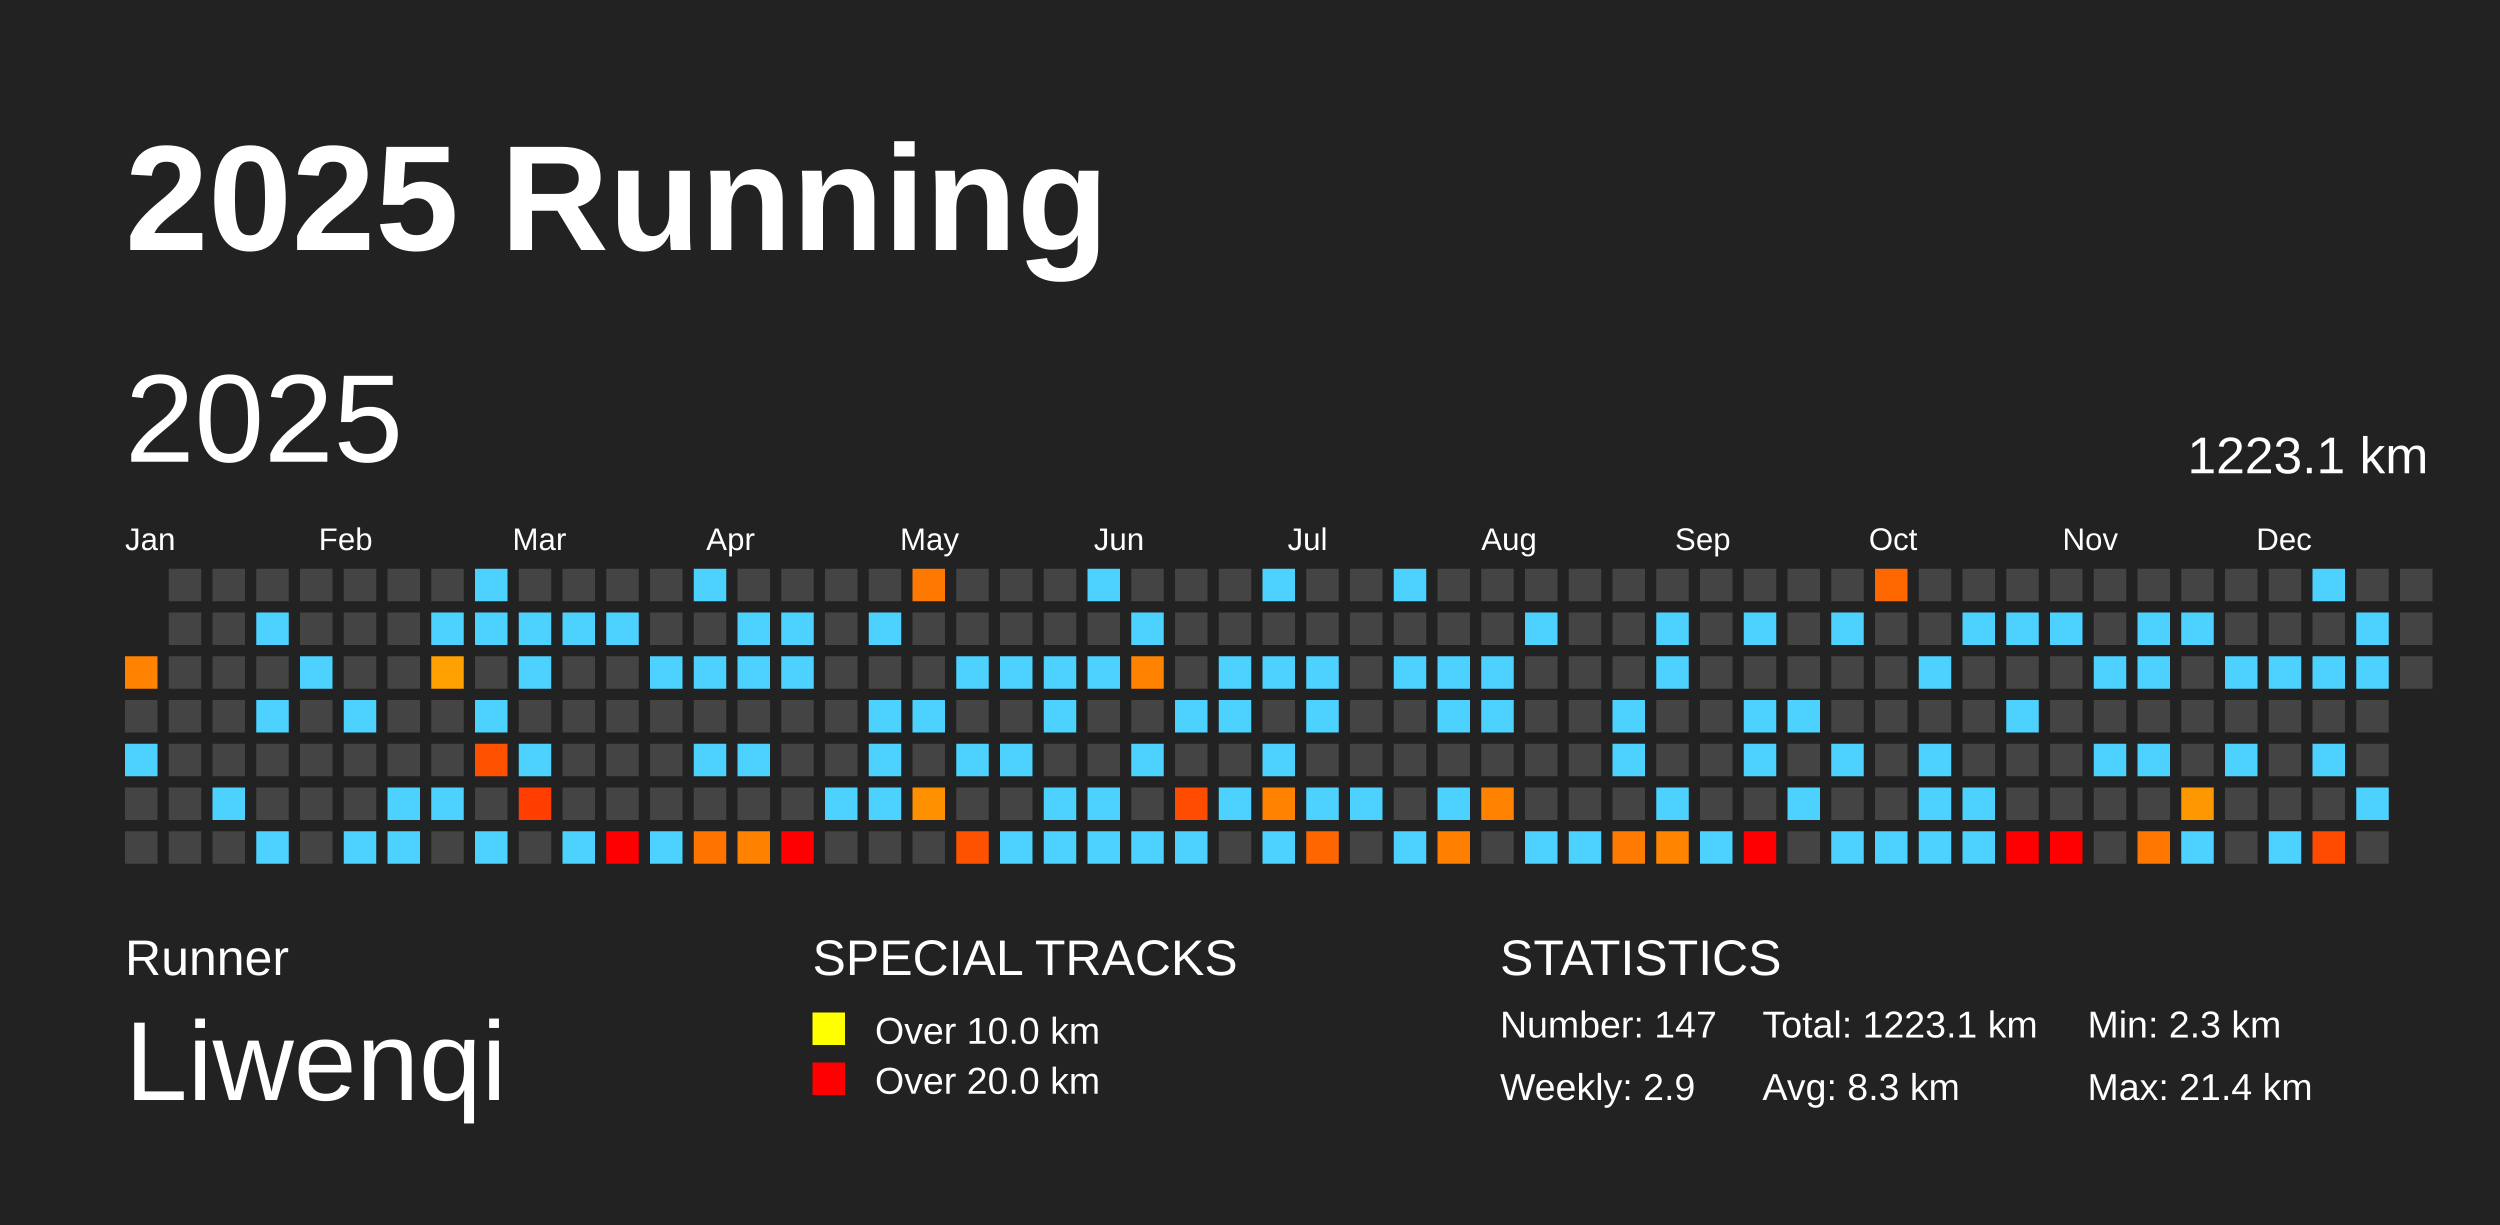
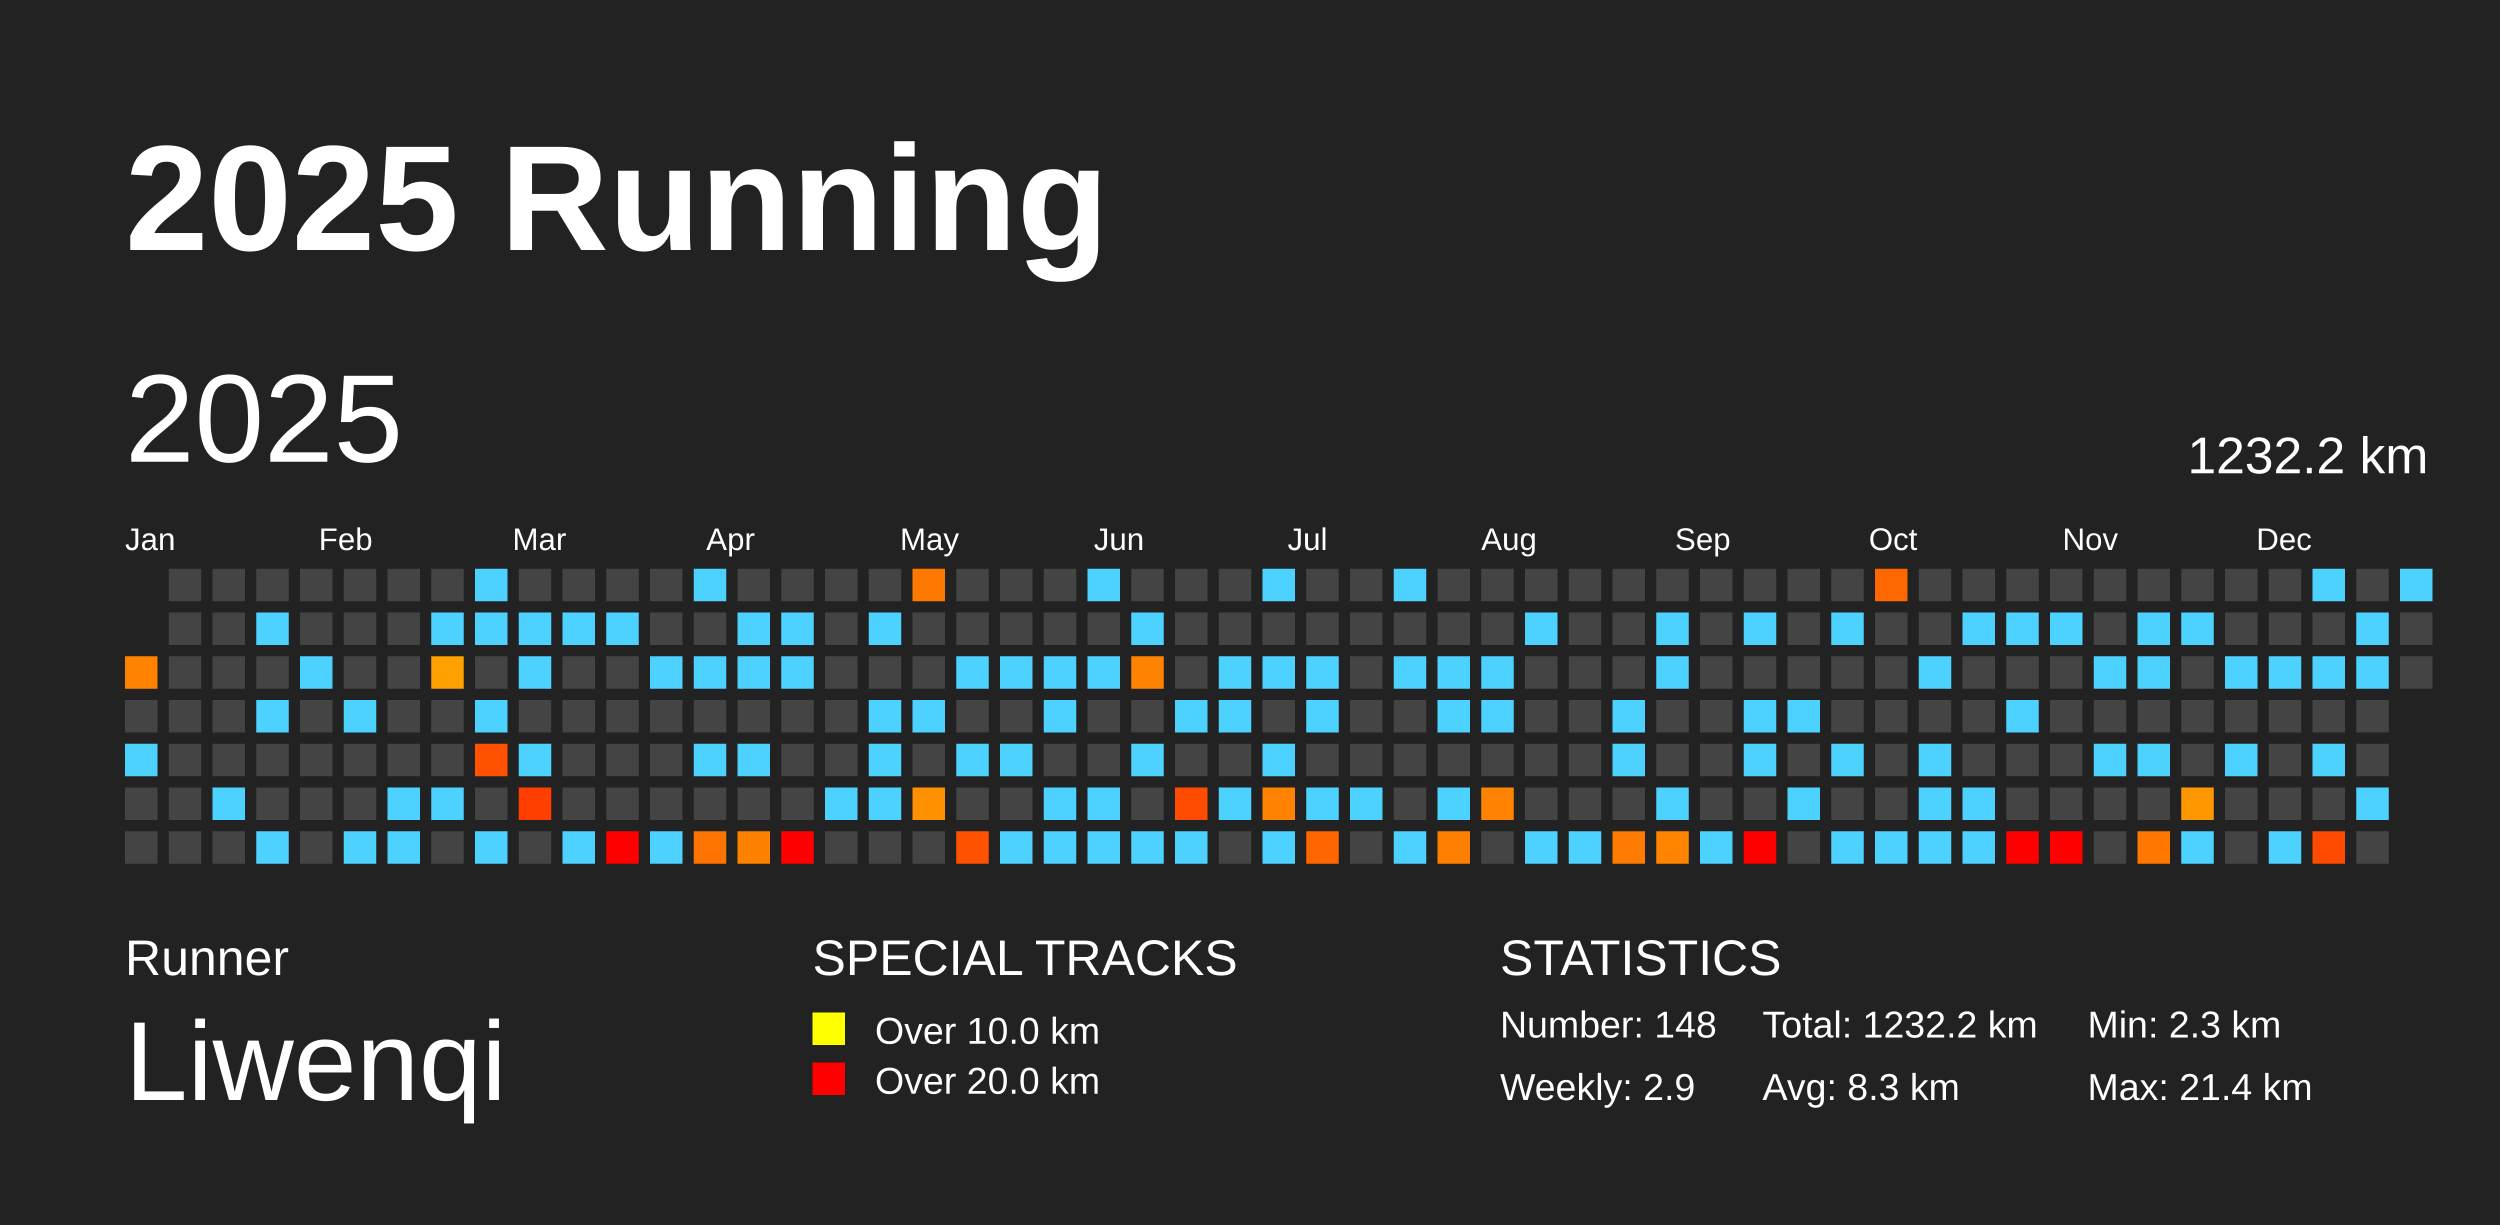
<svg xmlns="http://www.w3.org/2000/svg" baseProfile="full" height="98mm" version="1.1" viewBox="0,0,200,98" width="200mm">
  <defs />
  <rect fill="#222222" height="98" width="200" x="0" y="0" />
  <text fill="#FFFFFF" style="font-size:12px; font-family:Arial; font-weight:bold;" x="10" y="20">2025 Running</text>
  <text fill="#FFFFFF" style="font-size:4px; font-family:Arial" x="10" y="78">Runner</text>
  <text fill="#FFFFFF" style="font-size:9px; font-family:Arial" x="10" y="88">Liwenqi</text>
  <text fill="#FFFFFF" style="font-size:4px; font-family:Arial" x="65" y="78">SPECIAL TRACKS</text>
  <rect fill="yellow" height="2.6" width="2.6" x="65" y="81" />
  <text fill="#FFFFFF" style="font-size:3px; font-family:Arial" x="70" y="83.5">Over 10.0 km</text>
  <rect fill="red" height="2.6" width="2.6" x="65" y="85" />
  <text fill="#FFFFFF" style="font-size:3px; font-family:Arial" x="70" y="87.5">Over 20.0 km</text>
  <text fill="#FFFFFF" style="font-size:4px; font-family:Arial" x="120" y="78">STATISTICS</text>
-   <text fill="#FFFFFF" style="font-size:3px; font-family:Arial" x="120" y="83">Number: 147</text>
+   <text fill="#FFFFFF" style="font-size:3px; font-family:Arial" x="120" y="83">Number: 148</text>
  <text fill="#FFFFFF" style="font-size:3px; font-family:Arial" x="120" y="88">Weekly: 2.9</text>
-   <text fill="#FFFFFF" style="font-size:3px; font-family:Arial" x="141" y="83">Total: 1223.1 km</text>
+   <text fill="#FFFFFF" style="font-size:3px; font-family:Arial" x="141" y="83">Total: 1232.2 km</text>
  <text fill="#FFFFFF" style="font-size:3px; font-family:Arial" x="141" y="88">Avg: 8.3 km</text>
  <text fill="#FFFFFF" style="font-size:3px; font-family:Arial" x="167" y="83">Min: 2.3 km</text>
  <text fill="#FFFFFF" style="font-size:3px; font-family:Arial" x="167" y="88">Max: 21.4 km</text>
  <text dominant-baseline="hanging" fill="#FFFFFF" style="font-size:10.0px; font-family:Arial;" x="10" y="30">2025</text>
-   <text dominant-baseline="hanging" fill="#FFFFFF" style="font-size:4.125px; font-family:Arial;" x="175" y="35">1223.1 km</text>
+   <text dominant-baseline="hanging" fill="#FFFFFF" style="font-size:4.125px; font-family:Arial;" x="175" y="35">1232.2 km</text>
  <text fill="#FFFFFF" style="font-size:2.5px; font-family:Arial" x="10.0" y="44">Jan</text>
  <text fill="#FFFFFF" style="font-size:2.5px; font-family:Arial" x="25.5" y="44">Feb</text>
  <text fill="#FFFFFF" style="font-size:2.5px; font-family:Arial" x="41.0" y="44">Mar</text>
  <text fill="#FFFFFF" style="font-size:2.5px; font-family:Arial" x="56.5" y="44">Apr</text>
  <text fill="#FFFFFF" style="font-size:2.5px; font-family:Arial" x="72.0" y="44">May</text>
  <text fill="#FFFFFF" style="font-size:2.5px; font-family:Arial" x="87.5" y="44">Jun</text>
  <text fill="#FFFFFF" style="font-size:2.5px; font-family:Arial" x="103.0" y="44">Jul</text>
  <text fill="#FFFFFF" style="font-size:2.5px; font-family:Arial" x="118.5" y="44">Aug</text>
  <text fill="#FFFFFF" style="font-size:2.5px; font-family:Arial" x="134.0" y="44">Sep</text>
  <text fill="#FFFFFF" style="font-size:2.5px; font-family:Arial" x="149.5" y="44">Oct</text>
  <text fill="#FFFFFF" style="font-size:2.5px; font-family:Arial" x="165.0" y="44">Nov</text>
  <text fill="#FFFFFF" style="font-size:2.5px; font-family:Arial" x="180.5" y="44">Dec</text>
  <rect fill="#ff8300" height="2.6" width="2.6" x="10.0" y="52.5" />
  <rect fill="#444444" height="2.6" width="2.6" x="10.0" y="56.0" />
  <rect fill="#4dd2ff" height="2.6" width="2.6" x="10.0" y="59.5" />
  <rect fill="#444444" height="2.6" width="2.6" x="10.0" y="63.0" />
  <rect fill="#444444" height="2.6" width="2.6" x="10.0" y="66.5" />
  <rect fill="#444444" height="2.6" width="2.6" x="13.5" y="45.5" />
  <rect fill="#444444" height="2.6" width="2.6" x="13.5" y="49.0" />
  <rect fill="#444444" height="2.6" width="2.6" x="13.5" y="52.5" />
  <rect fill="#444444" height="2.6" width="2.6" x="13.5" y="56.0" />
  <rect fill="#444444" height="2.6" width="2.6" x="13.5" y="59.5" />
  <rect fill="#444444" height="2.6" width="2.6" x="13.5" y="63.0" />
  <rect fill="#444444" height="2.6" width="2.6" x="13.5" y="66.5" />
  <rect fill="#444444" height="2.6" width="2.6" x="17.0" y="45.5" />
  <rect fill="#444444" height="2.6" width="2.6" x="17.0" y="49.0" />
  <rect fill="#444444" height="2.6" width="2.6" x="17.0" y="52.5" />
  <rect fill="#444444" height="2.6" width="2.6" x="17.0" y="56.0" />
  <rect fill="#444444" height="2.6" width="2.6" x="17.0" y="59.5" />
  <rect fill="#4dd2ff" height="2.6" width="2.6" x="17.0" y="63.0" />
  <rect fill="#444444" height="2.6" width="2.6" x="17.0" y="66.5" />
  <rect fill="#444444" height="2.6" width="2.6" x="20.5" y="45.5" />
  <rect fill="#4dd2ff" height="2.6" width="2.6" x="20.5" y="49.0" />
  <rect fill="#444444" height="2.6" width="2.6" x="20.5" y="52.5" />
  <rect fill="#4dd2ff" height="2.6" width="2.6" x="20.5" y="56.0" />
  <rect fill="#444444" height="2.6" width="2.6" x="20.5" y="59.5" />
  <rect fill="#444444" height="2.6" width="2.6" x="20.5" y="63.0" />
  <rect fill="#4dd2ff" height="2.6" width="2.6" x="20.5" y="66.5" />
  <rect fill="#444444" height="2.6" width="2.6" x="24.0" y="45.5" />
  <rect fill="#444444" height="2.6" width="2.6" x="24.0" y="49.0" />
  <rect fill="#4dd2ff" height="2.6" width="2.6" x="24.0" y="52.5" />
  <rect fill="#444444" height="2.6" width="2.6" x="24.0" y="56.0" />
  <rect fill="#444444" height="2.6" width="2.6" x="24.0" y="59.5" />
  <rect fill="#444444" height="2.6" width="2.6" x="24.0" y="63.0" />
  <rect fill="#444444" height="2.6" width="2.6" x="24.0" y="66.5" />
  <rect fill="#444444" height="2.6" width="2.6" x="27.5" y="45.5" />
  <rect fill="#444444" height="2.6" width="2.6" x="27.5" y="49.0" />
  <rect fill="#444444" height="2.6" width="2.6" x="27.5" y="52.5" />
  <rect fill="#4dd2ff" height="2.6" width="2.6" x="27.5" y="56.0" />
  <rect fill="#444444" height="2.6" width="2.6" x="27.5" y="59.5" />
  <rect fill="#444444" height="2.6" width="2.6" x="27.5" y="63.0" />
  <rect fill="#4dd2ff" height="2.6" width="2.6" x="27.5" y="66.5" />
  <rect fill="#444444" height="2.6" width="2.6" x="31.0" y="45.5" />
  <rect fill="#444444" height="2.6" width="2.6" x="31.0" y="49.0" />
  <rect fill="#444444" height="2.6" width="2.6" x="31.0" y="52.5" />
  <rect fill="#444444" height="2.6" width="2.6" x="31.0" y="56.0" />
  <rect fill="#444444" height="2.6" width="2.6" x="31.0" y="59.5" />
  <rect fill="#4dd2ff" height="2.6" width="2.6" x="31.0" y="63.0" />
  <rect fill="#4dd2ff" height="2.6" width="2.6" x="31.0" y="66.5" />
  <rect fill="#444444" height="2.6" width="2.6" x="34.5" y="45.5" />
  <rect fill="#4dd2ff" height="2.6" width="2.6" x="34.5" y="49.0" />
  <rect fill="#ffa100" height="2.6" width="2.6" x="34.5" y="52.5" />
  <rect fill="#444444" height="2.6" width="2.6" x="34.5" y="56.0" />
  <rect fill="#444444" height="2.6" width="2.6" x="34.5" y="59.5" />
  <rect fill="#4dd2ff" height="2.6" width="2.6" x="34.5" y="63.0" />
  <rect fill="#444444" height="2.6" width="2.6" x="34.5" y="66.5" />
  <rect fill="#4dd2ff" height="2.6" width="2.6" x="38.0" y="45.5" />
  <rect fill="#4dd2ff" height="2.6" width="2.6" x="38.0" y="49.0" />
  <rect fill="#444444" height="2.6" width="2.6" x="38.0" y="52.5" />
  <rect fill="#4dd2ff" height="2.6" width="2.6" x="38.0" y="56.0" />
  <rect fill="#ff5100" height="2.6" width="2.6" x="38.0" y="59.5" />
  <rect fill="#444444" height="2.6" width="2.6" x="38.0" y="63.0" />
  <rect fill="#4dd2ff" height="2.6" width="2.6" x="38.0" y="66.5" />
  <rect fill="#444444" height="2.6" width="2.6" x="41.5" y="45.5" />
  <rect fill="#4dd2ff" height="2.6" width="2.6" x="41.5" y="49.0" />
  <rect fill="#4dd2ff" height="2.6" width="2.6" x="41.5" y="52.5" />
  <rect fill="#444444" height="2.6" width="2.6" x="41.5" y="56.0" />
  <rect fill="#4dd2ff" height="2.6" width="2.6" x="41.5" y="59.5" />
  <rect fill="#ff3e00" height="2.6" width="2.6" x="41.5" y="63.0" />
  <rect fill="#444444" height="2.6" width="2.6" x="41.5" y="66.5" />
  <rect fill="#444444" height="2.6" width="2.6" x="45.0" y="45.5" />
  <rect fill="#4dd2ff" height="2.6" width="2.6" x="45.0" y="49.0" />
  <rect fill="#444444" height="2.6" width="2.6" x="45.0" y="52.5" />
  <rect fill="#444444" height="2.6" width="2.6" x="45.0" y="56.0" />
  <rect fill="#444444" height="2.6" width="2.6" x="45.0" y="59.5" />
  <rect fill="#444444" height="2.6" width="2.6" x="45.0" y="63.0" />
  <rect fill="#4dd2ff" height="2.6" width="2.6" x="45.0" y="66.5" />
  <rect fill="#444444" height="2.6" width="2.6" x="48.5" y="45.5" />
  <rect fill="#4dd2ff" height="2.6" width="2.6" x="48.5" y="49.0" />
  <rect fill="#444444" height="2.6" width="2.6" x="48.5" y="52.5" />
  <rect fill="#444444" height="2.6" width="2.6" x="48.5" y="56.0" />
  <rect fill="#444444" height="2.6" width="2.6" x="48.5" y="59.5" />
  <rect fill="#444444" height="2.6" width="2.6" x="48.5" y="63.0" />
  <rect fill="red" height="2.6" width="2.6" x="48.5" y="66.5" />
  <rect fill="#444444" height="2.6" width="2.6" x="52.0" y="45.5" />
  <rect fill="#444444" height="2.6" width="2.6" x="52.0" y="49.0" />
  <rect fill="#4dd2ff" height="2.6" width="2.6" x="52.0" y="52.5" />
  <rect fill="#444444" height="2.6" width="2.6" x="52.0" y="56.0" />
  <rect fill="#444444" height="2.6" width="2.6" x="52.0" y="59.5" />
  <rect fill="#444444" height="2.6" width="2.6" x="52.0" y="63.0" />
  <rect fill="#4dd2ff" height="2.6" width="2.6" x="52.0" y="66.5" />
  <rect fill="#4dd2ff" height="2.6" width="2.6" x="55.5" y="45.5" />
  <rect fill="#444444" height="2.6" width="2.6" x="55.5" y="49.0" />
  <rect fill="#4dd2ff" height="2.6" width="2.6" x="55.5" y="52.5" />
  <rect fill="#444444" height="2.6" width="2.6" x="55.5" y="56.0" />
  <rect fill="#4dd2ff" height="2.6" width="2.6" x="55.5" y="59.5" />
  <rect fill="#444444" height="2.6" width="2.6" x="55.5" y="63.0" />
  <rect fill="#ff7400" height="2.6" width="2.6" x="55.5" y="66.5" />
  <rect fill="#444444" height="2.6" width="2.6" x="59.0" y="45.5" />
  <rect fill="#4dd2ff" height="2.6" width="2.6" x="59.0" y="49.0" />
  <rect fill="#4dd2ff" height="2.6" width="2.6" x="59.0" y="52.5" />
  <rect fill="#444444" height="2.6" width="2.6" x="59.0" y="56.0" />
  <rect fill="#4dd2ff" height="2.6" width="2.6" x="59.0" y="59.5" />
  <rect fill="#444444" height="2.6" width="2.6" x="59.0" y="63.0" />
  <rect fill="#ff8100" height="2.6" width="2.6" x="59.0" y="66.5" />
  <rect fill="#444444" height="2.6" width="2.6" x="62.5" y="45.5" />
  <rect fill="#4dd2ff" height="2.6" width="2.6" x="62.5" y="49.0" />
  <rect fill="#4dd2ff" height="2.6" width="2.6" x="62.5" y="52.5" />
  <rect fill="#444444" height="2.6" width="2.6" x="62.5" y="56.0" />
  <rect fill="#444444" height="2.6" width="2.6" x="62.5" y="59.5" />
  <rect fill="#444444" height="2.6" width="2.6" x="62.5" y="63.0" />
  <rect fill="red" height="2.6" width="2.6" x="62.5" y="66.5" />
  <rect fill="#444444" height="2.6" width="2.6" x="66.0" y="45.5" />
  <rect fill="#444444" height="2.6" width="2.6" x="66.0" y="49.0" />
  <rect fill="#444444" height="2.6" width="2.6" x="66.0" y="52.5" />
  <rect fill="#444444" height="2.6" width="2.6" x="66.0" y="56.0" />
  <rect fill="#444444" height="2.6" width="2.6" x="66.0" y="59.5" />
  <rect fill="#4dd2ff" height="2.6" width="2.6" x="66.0" y="63.0" />
  <rect fill="#444444" height="2.6" width="2.6" x="66.0" y="66.5" />
  <rect fill="#444444" height="2.6" width="2.6" x="69.5" y="45.5" />
  <rect fill="#4dd2ff" height="2.6" width="2.6" x="69.5" y="49.0" />
  <rect fill="#444444" height="2.6" width="2.6" x="69.5" y="52.5" />
  <rect fill="#4dd2ff" height="2.6" width="2.6" x="69.5" y="56.0" />
  <rect fill="#4dd2ff" height="2.6" width="2.6" x="69.5" y="59.5" />
  <rect fill="#4dd2ff" height="2.6" width="2.6" x="69.5" y="63.0" />
  <rect fill="#444444" height="2.6" width="2.6" x="69.5" y="66.5" />
  <rect fill="#ff7900" height="2.6" width="2.6" x="73.0" y="45.5" />
  <rect fill="#444444" height="2.6" width="2.6" x="73.0" y="49.0" />
  <rect fill="#444444" height="2.6" width="2.6" x="73.0" y="52.5" />
  <rect fill="#4dd2ff" height="2.6" width="2.6" x="73.0" y="56.0" />
  <rect fill="#444444" height="2.6" width="2.6" x="73.0" y="59.5" />
  <rect fill="#ff9000" height="2.6" width="2.6" x="73.0" y="63.0" />
  <rect fill="#444444" height="2.6" width="2.6" x="73.0" y="66.5" />
  <rect fill="#444444" height="2.6" width="2.6" x="76.5" y="45.5" />
  <rect fill="#444444" height="2.6" width="2.6" x="76.5" y="49.0" />
  <rect fill="#4dd2ff" height="2.6" width="2.6" x="76.5" y="52.5" />
  <rect fill="#444444" height="2.6" width="2.6" x="76.5" y="56.0" />
  <rect fill="#4dd2ff" height="2.6" width="2.6" x="76.5" y="59.5" />
  <rect fill="#444444" height="2.6" width="2.6" x="76.5" y="63.0" />
  <rect fill="#ff5200" height="2.6" width="2.6" x="76.5" y="66.5" />
  <rect fill="#444444" height="2.6" width="2.6" x="80.0" y="45.5" />
  <rect fill="#444444" height="2.6" width="2.6" x="80.0" y="49.0" />
  <rect fill="#4dd2ff" height="2.6" width="2.6" x="80.0" y="52.5" />
  <rect fill="#444444" height="2.6" width="2.6" x="80.0" y="56.0" />
  <rect fill="#4dd2ff" height="2.6" width="2.6" x="80.0" y="59.5" />
  <rect fill="#444444" height="2.6" width="2.6" x="80.0" y="63.0" />
  <rect fill="#4dd2ff" height="2.6" width="2.6" x="80.0" y="66.5" />
  <rect fill="#444444" height="2.6" width="2.6" x="83.5" y="45.5" />
  <rect fill="#444444" height="2.6" width="2.6" x="83.5" y="49.0" />
  <rect fill="#4dd2ff" height="2.6" width="2.6" x="83.5" y="52.5" />
  <rect fill="#4dd2ff" height="2.6" width="2.6" x="83.5" y="56.0" />
  <rect fill="#444444" height="2.6" width="2.6" x="83.5" y="59.5" />
  <rect fill="#4dd2ff" height="2.6" width="2.6" x="83.5" y="63.0" />
  <rect fill="#4dd2ff" height="2.6" width="2.6" x="83.5" y="66.5" />
  <rect fill="#4dd2ff" height="2.6" width="2.6" x="87.0" y="45.5" />
  <rect fill="#444444" height="2.6" width="2.6" x="87.0" y="49.0" />
  <rect fill="#4dd2ff" height="2.6" width="2.6" x="87.0" y="52.5" />
  <rect fill="#444444" height="2.6" width="2.6" x="87.0" y="56.0" />
  <rect fill="#444444" height="2.6" width="2.6" x="87.0" y="59.5" />
  <rect fill="#4dd2ff" height="2.6" width="2.6" x="87.0" y="63.0" />
  <rect fill="#4dd2ff" height="2.6" width="2.6" x="87.0" y="66.5" />
  <rect fill="#444444" height="2.6" width="2.6" x="90.5" y="45.5" />
  <rect fill="#4dd2ff" height="2.6" width="2.6" x="90.5" y="49.0" />
  <rect fill="#ff8300" height="2.6" width="2.6" x="90.5" y="52.5" />
  <rect fill="#444444" height="2.6" width="2.6" x="90.5" y="56.0" />
  <rect fill="#4dd2ff" height="2.6" width="2.6" x="90.5" y="59.5" />
  <rect fill="#444444" height="2.6" width="2.6" x="90.5" y="63.0" />
  <rect fill="#4dd2ff" height="2.6" width="2.6" x="90.5" y="66.5" />
  <rect fill="#444444" height="2.6" width="2.6" x="94.0" y="45.5" />
  <rect fill="#444444" height="2.6" width="2.6" x="94.0" y="49.0" />
  <rect fill="#444444" height="2.6" width="2.6" x="94.0" y="52.5" />
  <rect fill="#4dd2ff" height="2.6" width="2.6" x="94.0" y="56.0" />
  <rect fill="#444444" height="2.6" width="2.6" x="94.0" y="59.5" />
  <rect fill="#ff4c00" height="2.6" width="2.6" x="94.0" y="63.0" />
  <rect fill="#4dd2ff" height="2.6" width="2.6" x="94.0" y="66.5" />
  <rect fill="#444444" height="2.6" width="2.6" x="97.5" y="45.5" />
  <rect fill="#444444" height="2.6" width="2.6" x="97.5" y="49.0" />
  <rect fill="#4dd2ff" height="2.6" width="2.6" x="97.5" y="52.5" />
  <rect fill="#4dd2ff" height="2.6" width="2.6" x="97.5" y="56.0" />
  <rect fill="#444444" height="2.6" width="2.6" x="97.5" y="59.5" />
  <rect fill="#4dd2ff" height="2.6" width="2.6" x="97.5" y="63.0" />
  <rect fill="#444444" height="2.6" width="2.6" x="97.5" y="66.5" />
  <rect fill="#4dd2ff" height="2.6" width="2.6" x="101.0" y="45.5" />
  <rect fill="#444444" height="2.6" width="2.6" x="101.0" y="49.0" />
  <rect fill="#4dd2ff" height="2.6" width="2.6" x="101.0" y="52.5" />
  <rect fill="#444444" height="2.6" width="2.6" x="101.0" y="56.0" />
  <rect fill="#4dd2ff" height="2.6" width="2.6" x="101.0" y="59.5" />
  <rect fill="#ff8300" height="2.6" width="2.6" x="101.0" y="63.0" />
  <rect fill="#4dd2ff" height="2.6" width="2.6" x="101.0" y="66.5" />
  <rect fill="#444444" height="2.6" width="2.6" x="104.5" y="45.5" />
  <rect fill="#444444" height="2.6" width="2.6" x="104.5" y="49.0" />
  <rect fill="#4dd2ff" height="2.6" width="2.6" x="104.5" y="52.5" />
  <rect fill="#4dd2ff" height="2.6" width="2.6" x="104.5" y="56.0" />
  <rect fill="#444444" height="2.6" width="2.6" x="104.5" y="59.5" />
  <rect fill="#4dd2ff" height="2.6" width="2.6" x="104.5" y="63.0" />
  <rect fill="#ff6600" height="2.6" width="2.6" x="104.5" y="66.5" />
  <rect fill="#444444" height="2.6" width="2.6" x="108.0" y="45.5" />
  <rect fill="#444444" height="2.6" width="2.6" x="108.0" y="49.0" />
  <rect fill="#444444" height="2.6" width="2.6" x="108.0" y="52.5" />
  <rect fill="#444444" height="2.6" width="2.6" x="108.0" y="56.0" />
  <rect fill="#444444" height="2.6" width="2.6" x="108.0" y="59.5" />
  <rect fill="#4dd2ff" height="2.6" width="2.6" x="108.0" y="63.0" />
  <rect fill="#444444" height="2.6" width="2.6" x="108.0" y="66.5" />
  <rect fill="#4dd2ff" height="2.6" width="2.6" x="111.5" y="45.5" />
  <rect fill="#444444" height="2.6" width="2.6" x="111.5" y="49.0" />
  <rect fill="#4dd2ff" height="2.6" width="2.6" x="111.5" y="52.5" />
  <rect fill="#444444" height="2.6" width="2.6" x="111.5" y="56.0" />
  <rect fill="#444444" height="2.6" width="2.6" x="111.5" y="59.5" />
  <rect fill="#444444" height="2.6" width="2.6" x="111.5" y="63.0" />
  <rect fill="#4dd2ff" height="2.6" width="2.6" x="111.5" y="66.5" />
  <rect fill="#444444" height="2.6" width="2.6" x="115.0" y="45.5" />
  <rect fill="#444444" height="2.6" width="2.6" x="115.0" y="49.0" />
  <rect fill="#4dd2ff" height="2.6" width="2.6" x="115.0" y="52.5" />
  <rect fill="#4dd2ff" height="2.6" width="2.6" x="115.0" y="56.0" />
  <rect fill="#444444" height="2.6" width="2.6" x="115.0" y="59.5" />
  <rect fill="#4dd2ff" height="2.6" width="2.6" x="115.0" y="63.0" />
  <rect fill="#ff8000" height="2.6" width="2.6" x="115.0" y="66.5" />
  <rect fill="#444444" height="2.6" width="2.6" x="118.5" y="45.5" />
  <rect fill="#444444" height="2.6" width="2.6" x="118.5" y="49.0" />
  <rect fill="#4dd2ff" height="2.6" width="2.6" x="118.5" y="52.5" />
  <rect fill="#4dd2ff" height="2.6" width="2.6" x="118.5" y="56.0" />
  <rect fill="#444444" height="2.6" width="2.6" x="118.5" y="59.5" />
  <rect fill="#ff8300" height="2.6" width="2.6" x="118.5" y="63.0" />
  <rect fill="#444444" height="2.6" width="2.6" x="118.5" y="66.5" />
  <rect fill="#444444" height="2.6" width="2.6" x="122.0" y="45.5" />
  <rect fill="#4dd2ff" height="2.6" width="2.6" x="122.0" y="49.0" />
  <rect fill="#444444" height="2.6" width="2.6" x="122.0" y="52.5" />
  <rect fill="#444444" height="2.6" width="2.6" x="122.0" y="56.0" />
  <rect fill="#444444" height="2.6" width="2.6" x="122.0" y="59.5" />
  <rect fill="#444444" height="2.6" width="2.6" x="122.0" y="63.0" />
  <rect fill="#4dd2ff" height="2.6" width="2.6" x="122.0" y="66.5" />
  <rect fill="#444444" height="2.6" width="2.6" x="125.5" y="45.5" />
  <rect fill="#444444" height="2.6" width="2.6" x="125.5" y="49.0" />
  <rect fill="#444444" height="2.6" width="2.6" x="125.5" y="52.5" />
  <rect fill="#444444" height="2.6" width="2.6" x="125.5" y="56.0" />
  <rect fill="#444444" height="2.6" width="2.6" x="125.5" y="59.5" />
  <rect fill="#444444" height="2.6" width="2.6" x="125.5" y="63.0" />
  <rect fill="#4dd2ff" height="2.6" width="2.6" x="125.5" y="66.5" />
  <rect fill="#444444" height="2.6" width="2.6" x="129.0" y="45.5" />
  <rect fill="#444444" height="2.6" width="2.6" x="129.0" y="49.0" />
  <rect fill="#444444" height="2.6" width="2.6" x="129.0" y="52.5" />
  <rect fill="#4dd2ff" height="2.6" width="2.6" x="129.0" y="56.0" />
  <rect fill="#4dd2ff" height="2.6" width="2.6" x="129.0" y="59.5" />
  <rect fill="#444444" height="2.6" width="2.6" x="129.0" y="63.0" />
  <rect fill="#ff7a00" height="2.6" width="2.6" x="129.0" y="66.5" />
  <rect fill="#444444" height="2.6" width="2.6" x="132.5" y="45.5" />
  <rect fill="#4dd2ff" height="2.6" width="2.6" x="132.5" y="49.0" />
  <rect fill="#4dd2ff" height="2.6" width="2.6" x="132.5" y="52.5" />
  <rect fill="#444444" height="2.6" width="2.6" x="132.5" y="56.0" />
  <rect fill="#444444" height="2.6" width="2.6" x="132.5" y="59.5" />
  <rect fill="#4dd2ff" height="2.6" width="2.6" x="132.5" y="63.0" />
  <rect fill="#ff8400" height="2.6" width="2.6" x="132.5" y="66.5" />
  <rect fill="#444444" height="2.6" width="2.6" x="136.0" y="45.5" />
  <rect fill="#444444" height="2.6" width="2.6" x="136.0" y="49.0" />
  <rect fill="#444444" height="2.6" width="2.6" x="136.0" y="52.5" />
  <rect fill="#444444" height="2.6" width="2.6" x="136.0" y="56.0" />
  <rect fill="#444444" height="2.6" width="2.6" x="136.0" y="59.5" />
  <rect fill="#444444" height="2.6" width="2.6" x="136.0" y="63.0" />
  <rect fill="#4dd2ff" height="2.6" width="2.6" x="136.0" y="66.5" />
  <rect fill="#444444" height="2.6" width="2.6" x="139.5" y="45.5" />
  <rect fill="#4dd2ff" height="2.6" width="2.6" x="139.5" y="49.0" />
  <rect fill="#444444" height="2.6" width="2.6" x="139.5" y="52.5" />
  <rect fill="#4dd2ff" height="2.6" width="2.6" x="139.5" y="56.0" />
  <rect fill="#4dd2ff" height="2.6" width="2.6" x="139.5" y="59.5" />
  <rect fill="#444444" height="2.6" width="2.6" x="139.5" y="63.0" />
  <rect fill="red" height="2.6" width="2.6" x="139.5" y="66.5" />
  <rect fill="#444444" height="2.6" width="2.6" x="143.0" y="45.5" />
  <rect fill="#444444" height="2.6" width="2.6" x="143.0" y="49.0" />
  <rect fill="#444444" height="2.6" width="2.6" x="143.0" y="52.5" />
  <rect fill="#4dd2ff" height="2.6" width="2.6" x="143.0" y="56.0" />
  <rect fill="#444444" height="2.6" width="2.6" x="143.0" y="59.5" />
  <rect fill="#4dd2ff" height="2.6" width="2.6" x="143.0" y="63.0" />
  <rect fill="#444444" height="2.6" width="2.6" x="143.0" y="66.5" />
  <rect fill="#444444" height="2.6" width="2.6" x="146.5" y="45.5" />
  <rect fill="#4dd2ff" height="2.6" width="2.6" x="146.5" y="49.0" />
  <rect fill="#444444" height="2.6" width="2.6" x="146.5" y="52.5" />
  <rect fill="#444444" height="2.6" width="2.6" x="146.5" y="56.0" />
  <rect fill="#4dd2ff" height="2.6" width="2.6" x="146.5" y="59.5" />
  <rect fill="#444444" height="2.6" width="2.6" x="146.5" y="63.0" />
  <rect fill="#4dd2ff" height="2.6" width="2.6" x="146.5" y="66.5" />
  <rect fill="#ff6800" height="2.6" width="2.6" x="150.0" y="45.5" />
  <rect fill="#444444" height="2.6" width="2.6" x="150.0" y="49.0" />
  <rect fill="#444444" height="2.6" width="2.6" x="150.0" y="52.5" />
  <rect fill="#444444" height="2.6" width="2.6" x="150.0" y="56.0" />
  <rect fill="#444444" height="2.6" width="2.6" x="150.0" y="59.5" />
  <rect fill="#444444" height="2.6" width="2.6" x="150.0" y="63.0" />
  <rect fill="#4dd2ff" height="2.6" width="2.6" x="150.0" y="66.5" />
  <rect fill="#444444" height="2.6" width="2.6" x="153.5" y="45.5" />
  <rect fill="#444444" height="2.6" width="2.6" x="153.5" y="49.0" />
  <rect fill="#4dd2ff" height="2.6" width="2.6" x="153.5" y="52.5" />
  <rect fill="#444444" height="2.6" width="2.6" x="153.5" y="56.0" />
  <rect fill="#4dd2ff" height="2.6" width="2.6" x="153.5" y="59.5" />
  <rect fill="#4dd2ff" height="2.6" width="2.6" x="153.5" y="63.0" />
  <rect fill="#4dd2ff" height="2.6" width="2.6" x="153.5" y="66.5" />
  <rect fill="#444444" height="2.6" width="2.6" x="157.0" y="45.5" />
  <rect fill="#4dd2ff" height="2.6" width="2.6" x="157.0" y="49.0" />
  <rect fill="#444444" height="2.6" width="2.6" x="157.0" y="52.5" />
  <rect fill="#444444" height="2.6" width="2.6" x="157.0" y="56.0" />
  <rect fill="#444444" height="2.6" width="2.6" x="157.0" y="59.5" />
  <rect fill="#4dd2ff" height="2.6" width="2.6" x="157.0" y="63.0" />
  <rect fill="#4dd2ff" height="2.6" width="2.6" x="157.0" y="66.5" />
  <rect fill="#444444" height="2.6" width="2.6" x="160.5" y="45.5" />
  <rect fill="#4dd2ff" height="2.6" width="2.6" x="160.5" y="49.0" />
  <rect fill="#444444" height="2.6" width="2.6" x="160.5" y="52.5" />
  <rect fill="#4dd2ff" height="2.6" width="2.6" x="160.5" y="56.0" />
  <rect fill="#444444" height="2.6" width="2.6" x="160.5" y="59.5" />
  <rect fill="#444444" height="2.6" width="2.6" x="160.5" y="63.0" />
  <rect fill="red" height="2.6" width="2.6" x="160.5" y="66.5" />
  <rect fill="#444444" height="2.6" width="2.6" x="164.0" y="45.5" />
  <rect fill="#4dd2ff" height="2.6" width="2.6" x="164.0" y="49.0" />
  <rect fill="#444444" height="2.6" width="2.6" x="164.0" y="52.5" />
  <rect fill="#444444" height="2.6" width="2.6" x="164.0" y="56.0" />
  <rect fill="#444444" height="2.6" width="2.6" x="164.0" y="59.5" />
  <rect fill="#444444" height="2.6" width="2.6" x="164.0" y="63.0" />
  <rect fill="red" height="2.6" width="2.6" x="164.0" y="66.5" />
  <rect fill="#444444" height="2.6" width="2.6" x="167.5" y="45.5" />
  <rect fill="#444444" height="2.6" width="2.6" x="167.5" y="49.0" />
  <rect fill="#4dd2ff" height="2.6" width="2.6" x="167.5" y="52.5" />
  <rect fill="#444444" height="2.6" width="2.6" x="167.5" y="56.0" />
  <rect fill="#4dd2ff" height="2.6" width="2.6" x="167.5" y="59.5" />
  <rect fill="#444444" height="2.6" width="2.6" x="167.5" y="63.0" />
  <rect fill="#444444" height="2.6" width="2.6" x="167.5" y="66.5" />
  <rect fill="#444444" height="2.6" width="2.6" x="171.0" y="45.5" />
  <rect fill="#4dd2ff" height="2.6" width="2.6" x="171.0" y="49.0" />
  <rect fill="#4dd2ff" height="2.6" width="2.6" x="171.0" y="52.5" />
  <rect fill="#444444" height="2.6" width="2.6" x="171.0" y="56.0" />
  <rect fill="#4dd2ff" height="2.6" width="2.6" x="171.0" y="59.5" />
  <rect fill="#444444" height="2.6" width="2.6" x="171.0" y="63.0" />
  <rect fill="#ff7600" height="2.6" width="2.6" x="171.0" y="66.5" />
  <rect fill="#444444" height="2.6" width="2.6" x="174.5" y="45.5" />
  <rect fill="#4dd2ff" height="2.6" width="2.6" x="174.5" y="49.0" />
  <rect fill="#444444" height="2.6" width="2.6" x="174.5" y="52.5" />
  <rect fill="#444444" height="2.6" width="2.6" x="174.5" y="56.0" />
  <rect fill="#444444" height="2.6" width="2.6" x="174.5" y="59.5" />
  <rect fill="#ff9700" height="2.6" width="2.6" x="174.5" y="63.0" />
  <rect fill="#4dd2ff" height="2.6" width="2.6" x="174.5" y="66.5" />
  <rect fill="#444444" height="2.6" width="2.6" x="178.0" y="45.5" />
  <rect fill="#444444" height="2.6" width="2.6" x="178.0" y="49.0" />
  <rect fill="#4dd2ff" height="2.6" width="2.6" x="178.0" y="52.5" />
  <rect fill="#444444" height="2.6" width="2.6" x="178.0" y="56.0" />
  <rect fill="#4dd2ff" height="2.6" width="2.6" x="178.0" y="59.5" />
  <rect fill="#444444" height="2.6" width="2.6" x="178.0" y="63.0" />
  <rect fill="#444444" height="2.6" width="2.6" x="178.0" y="66.5" />
  <rect fill="#444444" height="2.6" width="2.6" x="181.5" y="45.5" />
  <rect fill="#444444" height="2.6" width="2.6" x="181.5" y="49.0" />
  <rect fill="#4dd2ff" height="2.6" width="2.6" x="181.5" y="52.5" />
  <rect fill="#444444" height="2.6" width="2.6" x="181.5" y="56.0" />
  <rect fill="#444444" height="2.6" width="2.6" x="181.5" y="59.5" />
  <rect fill="#444444" height="2.6" width="2.6" x="181.5" y="63.0" />
  <rect fill="#4dd2ff" height="2.6" width="2.6" x="181.5" y="66.5" />
  <rect fill="#4dd2ff" height="2.6" width="2.6" x="185.0" y="45.5" />
  <rect fill="#444444" height="2.6" width="2.6" x="185.0" y="49.0" />
  <rect fill="#4dd2ff" height="2.6" width="2.6" x="185.0" y="52.5" />
  <rect fill="#444444" height="2.6" width="2.6" x="185.0" y="56.0" />
  <rect fill="#4dd2ff" height="2.6" width="2.6" x="185.0" y="59.5" />
  <rect fill="#444444" height="2.6" width="2.6" x="185.0" y="63.0" />
  <rect fill="#ff4b00" height="2.6" width="2.6" x="185.0" y="66.5" />
  <rect fill="#444444" height="2.6" width="2.6" x="188.5" y="45.5" />
  <rect fill="#4dd2ff" height="2.6" width="2.6" x="188.5" y="49.0" />
  <rect fill="#4dd2ff" height="2.6" width="2.6" x="188.5" y="52.5" />
  <rect fill="#444444" height="2.6" width="2.6" x="188.5" y="56.0" />
  <rect fill="#444444" height="2.6" width="2.6" x="188.5" y="59.5" />
  <rect fill="#4dd2ff" height="2.6" width="2.6" x="188.5" y="63.0" />
  <rect fill="#444444" height="2.6" width="2.6" x="188.5" y="66.5" />
-   <rect fill="#444444" height="2.6" width="2.6" x="192.0" y="45.5" />
+   <rect fill="#4dd2ff" height="2.6" width="2.6" x="192.0" y="45.5" />
  <rect fill="#444444" height="2.6" width="2.6" x="192.0" y="49.0" />
  <rect fill="#444444" height="2.6" width="2.6" x="192.0" y="52.5" />
</svg>
